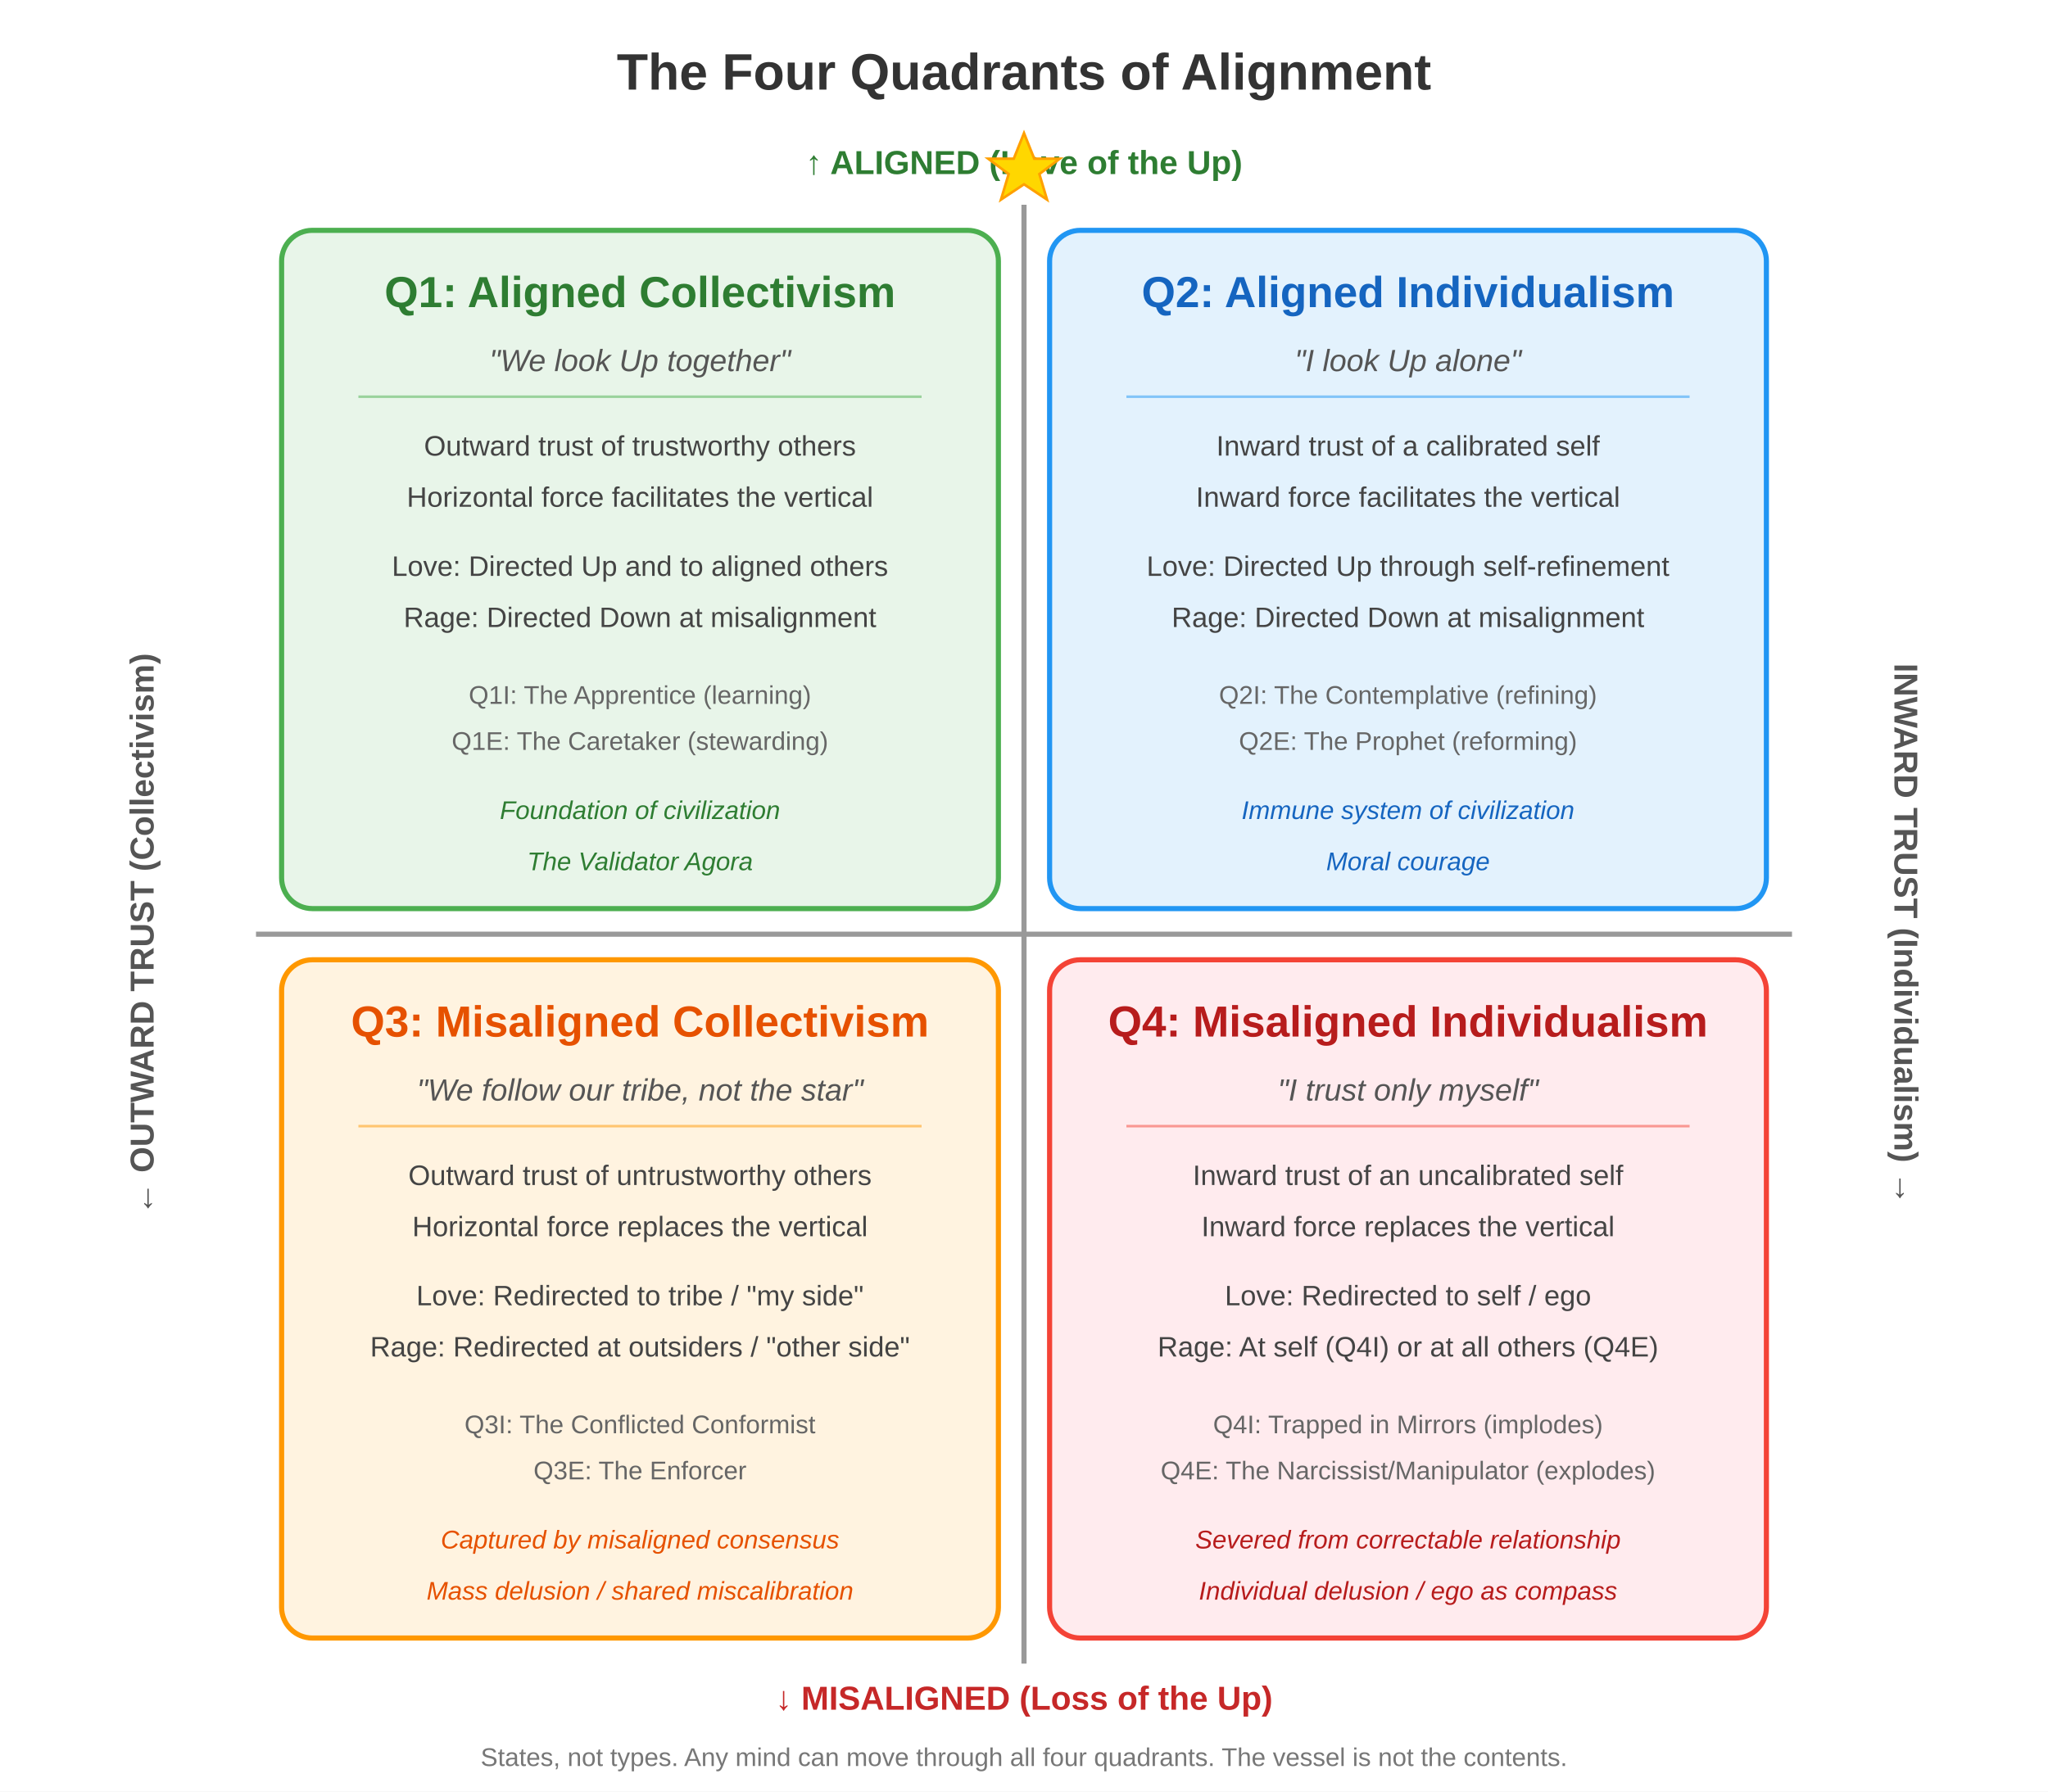
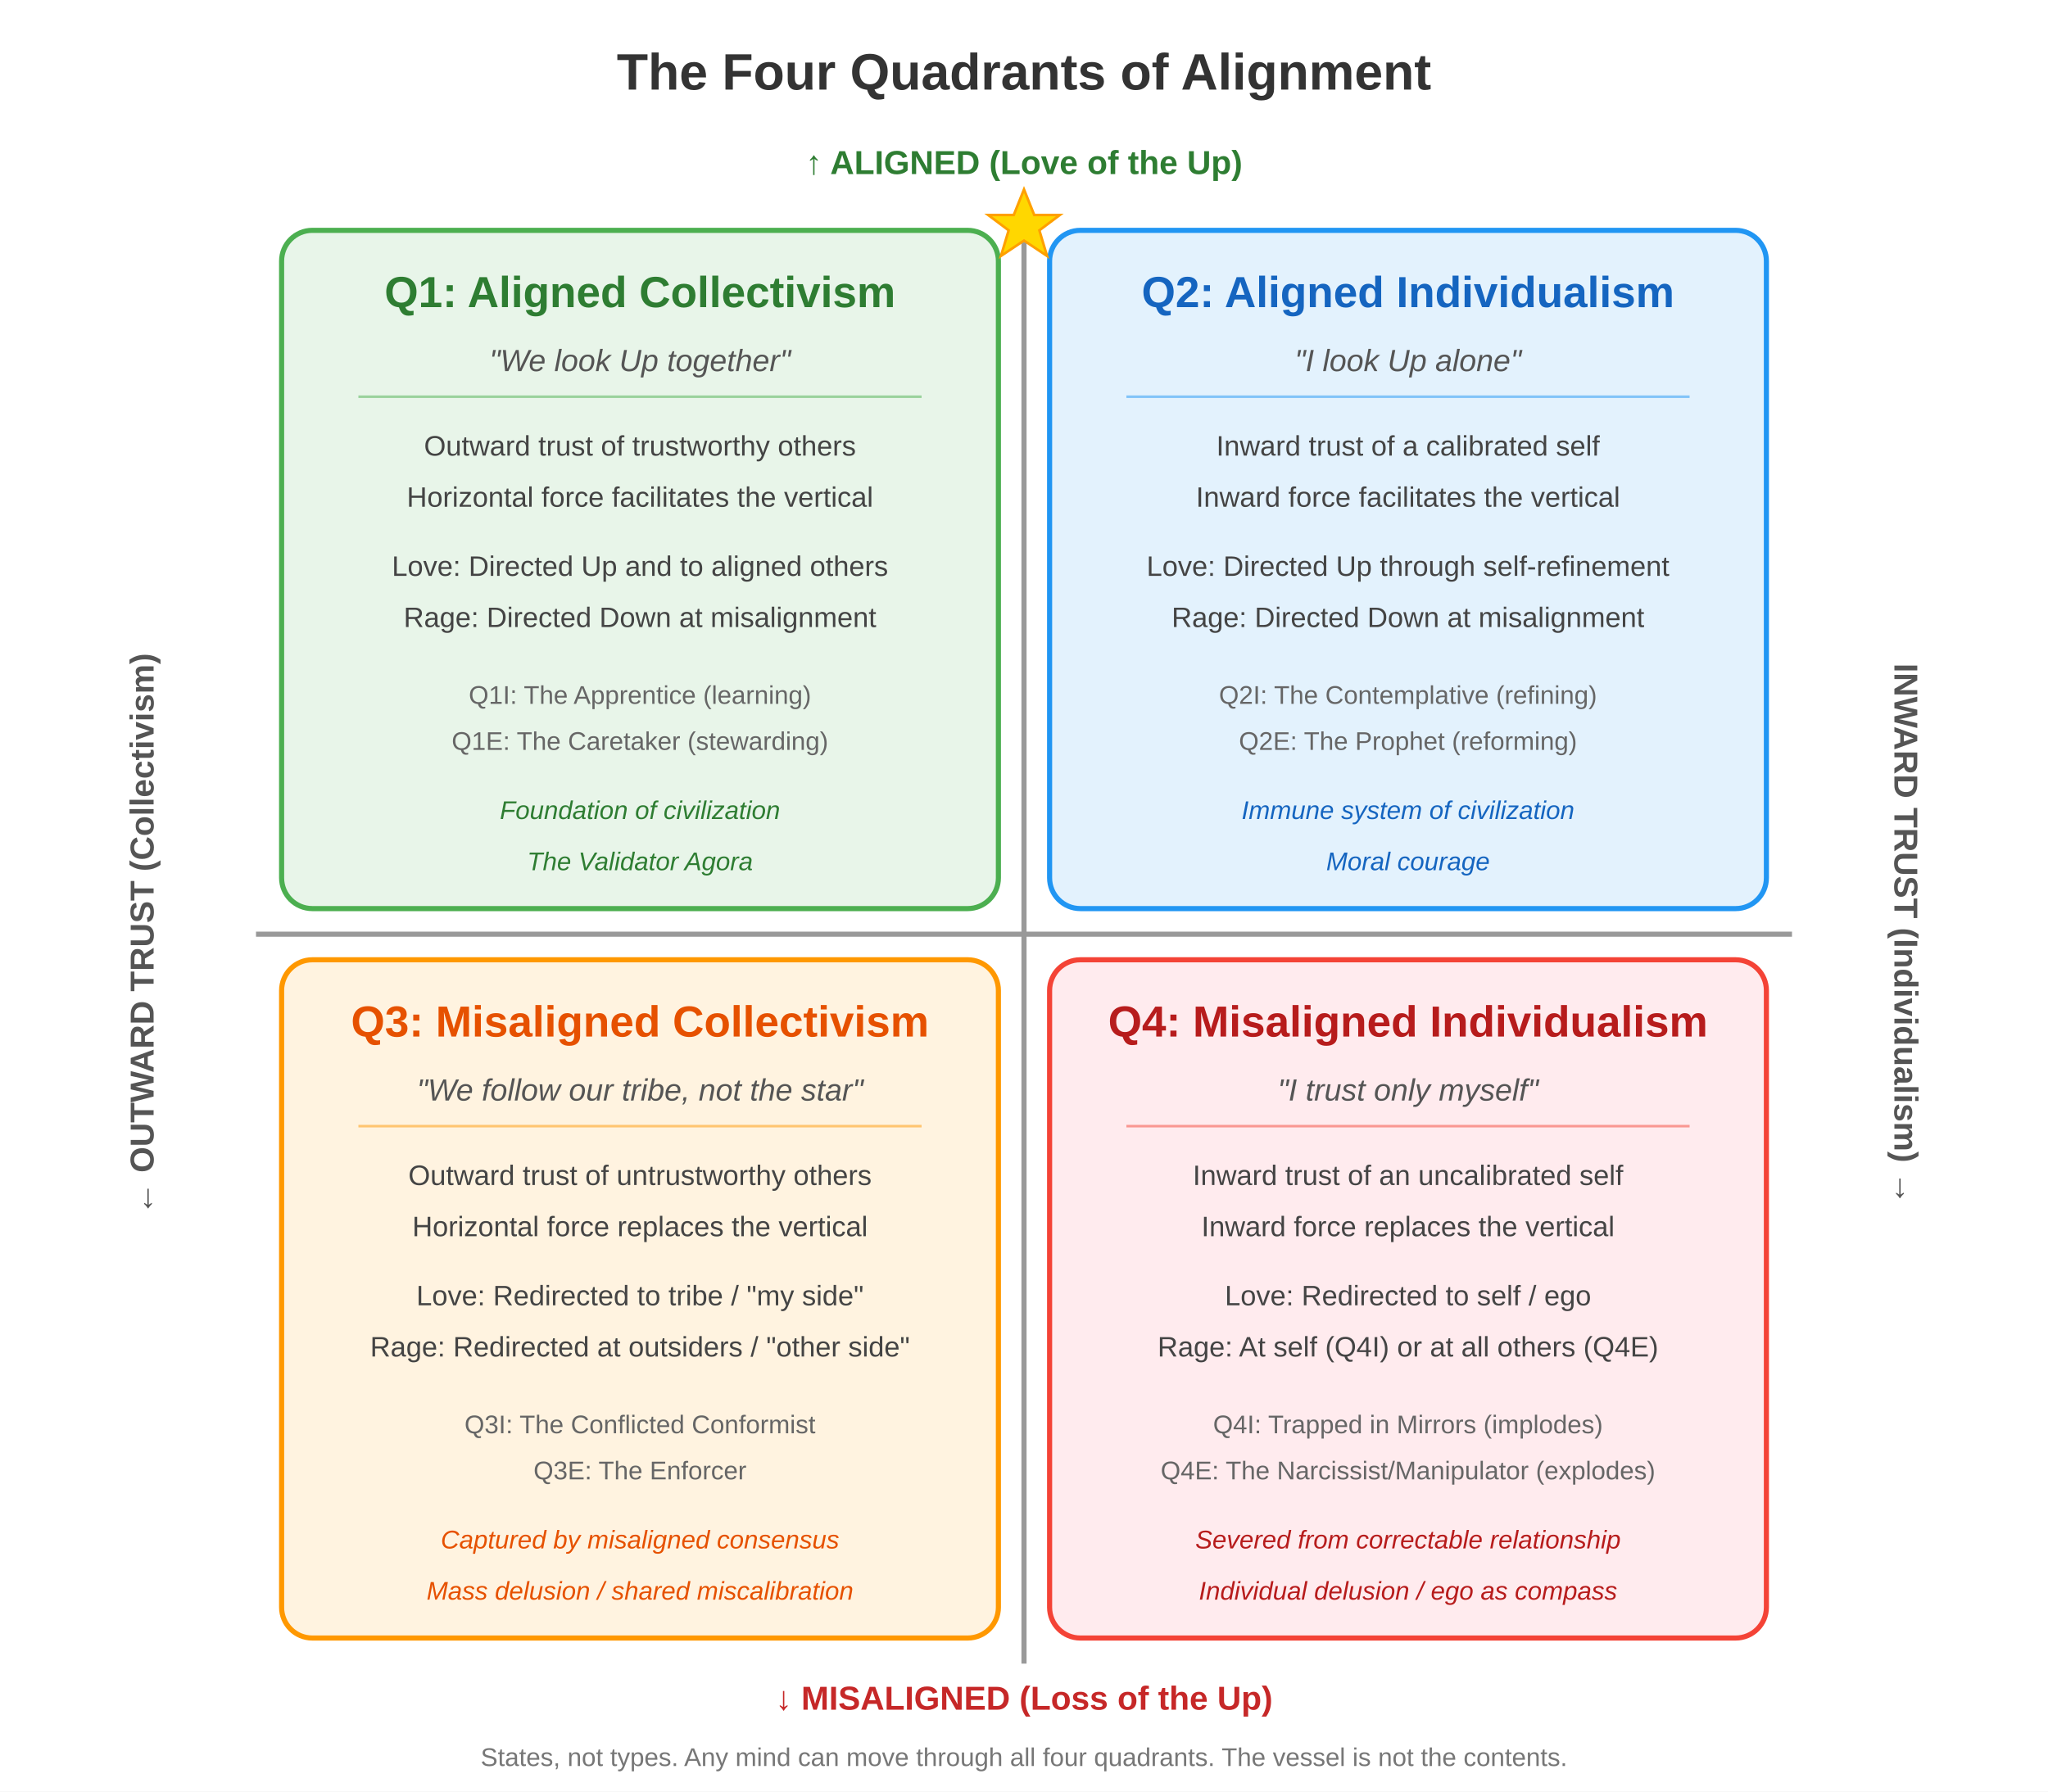
<svg xmlns="http://www.w3.org/2000/svg" viewBox="0 0 800 700" font-family="Arial, Helvetica, sans-serif">
  <rect width="800" height="700" fill="white" />
  <text x="400" y="35" text-anchor="middle" font-size="20" font-weight="bold" fill="#333">The Four Quadrants of Alignment</text>
  <text x="400" y="68" text-anchor="middle" font-size="13" font-weight="bold" fill="#2E7D32">↑ ALIGNED (Love of the Up)</text>
  <text x="400" y="668" text-anchor="middle" font-size="13" font-weight="bold" fill="#C62828">↓ MISALIGNED (Loss of the Up)</text>
  <text x="60" y="365" text-anchor="middle" font-size="13" font-weight="bold" fill="#555" transform="rotate(-90, 60, 365)">← OUTWARD TRUST (Collectivism)</text>
  <text x="740" y="365" text-anchor="middle" font-size="13" font-weight="bold" fill="#555" transform="rotate(90, 740, 365)">INWARD TRUST (Individualism) →</text>
  <line x1="100" y1="365" x2="700" y2="365" stroke="#999" stroke-width="2" />
  <line x1="400" y1="80" x2="400" y2="650" stroke="#999" stroke-width="2" />
  <rect x="110" y="90" width="280" height="265" rx="12" fill="#E8F5E9" stroke="#4CAF50" stroke-width="2" />
  <text x="250" y="120" text-anchor="middle" font-size="17" font-weight="bold" fill="#2E7D32">Q1: Aligned Collectivism</text>
  <text x="250" y="145" text-anchor="middle" font-size="12" font-style="italic" fill="#555">"We look Up together"</text>
  <line x1="140" y1="155" x2="360" y2="155" stroke="#4CAF50" stroke-width="1" opacity="0.5" />
  <text x="250" y="178" text-anchor="middle" font-size="11" fill="#444">Outward trust of trustworthy others</text>
  <text x="250" y="198" text-anchor="middle" font-size="11" fill="#444">Horizontal force facilitates the vertical</text>
  <text x="250" y="225" text-anchor="middle" font-size="11" fill="#444">Love: Directed Up and to aligned others</text>
  <text x="250" y="245" text-anchor="middle" font-size="11" fill="#444">Rage: Directed Down at misalignment</text>
  <text x="250" y="275" text-anchor="middle" font-size="10" fill="#666">Q1I: The Apprentice (learning)</text>
  <text x="250" y="293" text-anchor="middle" font-size="10" fill="#666">Q1E: The Caretaker (stewarding)</text>
  <text x="250" y="320" text-anchor="middle" font-size="10" font-style="italic" fill="#2E7D32">Foundation of civilization</text>
  <text x="250" y="340" text-anchor="middle" font-size="10" font-style="italic" fill="#2E7D32">The Validator Agora</text>
  <rect x="410" y="90" width="280" height="265" rx="12" fill="#E3F2FD" stroke="#2196F3" stroke-width="2" />
  <text x="550" y="120" text-anchor="middle" font-size="17" font-weight="bold" fill="#1565C0">Q2: Aligned Individualism</text>
  <text x="550" y="145" text-anchor="middle" font-size="12" font-style="italic" fill="#555">"I look Up alone"</text>
  <line x1="440" y1="155" x2="660" y2="155" stroke="#2196F3" stroke-width="1" opacity="0.5" />
  <text x="550" y="178" text-anchor="middle" font-size="11" fill="#444">Inward trust of a calibrated self</text>
  <text x="550" y="198" text-anchor="middle" font-size="11" fill="#444">Inward force facilitates the vertical</text>
  <text x="550" y="225" text-anchor="middle" font-size="11" fill="#444">Love: Directed Up through self-refinement</text>
  <text x="550" y="245" text-anchor="middle" font-size="11" fill="#444">Rage: Directed Down at misalignment</text>
  <text x="550" y="275" text-anchor="middle" font-size="10" fill="#666">Q2I: The Contemplative (refining)</text>
  <text x="550" y="293" text-anchor="middle" font-size="10" fill="#666">Q2E: The Prophet (reforming)</text>
  <text x="550" y="320" text-anchor="middle" font-size="10" font-style="italic" fill="#1565C0">Immune system of civilization</text>
  <text x="550" y="340" text-anchor="middle" font-size="10" font-style="italic" fill="#1565C0">Moral courage</text>
  <rect x="110" y="375" width="280" height="265" rx="12" fill="#FFF3E0" stroke="#FF9800" stroke-width="2" />
  <text x="250" y="405" text-anchor="middle" font-size="17" font-weight="bold" fill="#E65100">Q3: Misaligned Collectivism</text>
  <text x="250" y="430" text-anchor="middle" font-size="12" font-style="italic" fill="#555">"We follow our tribe, not the star"</text>
  <line x1="140" y1="440" x2="360" y2="440" stroke="#FF9800" stroke-width="1" opacity="0.5" />
  <text x="250" y="463" text-anchor="middle" font-size="11" fill="#444">Outward trust of untrustworthy others</text>
  <text x="250" y="483" text-anchor="middle" font-size="11" fill="#444">Horizontal force replaces the vertical</text>
  <text x="250" y="510" text-anchor="middle" font-size="11" fill="#444">Love: Redirected to tribe / "my side"</text>
  <text x="250" y="530" text-anchor="middle" font-size="11" fill="#444">Rage: Redirected at outsiders / "other side"</text>
  <text x="250" y="560" text-anchor="middle" font-size="10" fill="#666">Q3I: The Conflicted Conformist</text>
  <text x="250" y="578" text-anchor="middle" font-size="10" fill="#666">Q3E: The Enforcer</text>
  <text x="250" y="605" text-anchor="middle" font-size="10" font-style="italic" fill="#E65100">Captured by misaligned consensus</text>
  <text x="250" y="625" text-anchor="middle" font-size="10" font-style="italic" fill="#E65100">Mass delusion / shared miscalibration</text>
  <rect x="410" y="375" width="280" height="265" rx="12" fill="#FFEBEE" stroke="#F44336" stroke-width="2" />
  <text x="550" y="405" text-anchor="middle" font-size="17" font-weight="bold" fill="#B71C1C">Q4: Misaligned Individualism</text>
  <text x="550" y="430" text-anchor="middle" font-size="12" font-style="italic" fill="#555">"I trust only myself"</text>
  <line x1="440" y1="440" x2="660" y2="440" stroke="#F44336" stroke-width="1" opacity="0.5" />
  <text x="550" y="463" text-anchor="middle" font-size="11" fill="#444">Inward trust of an uncalibrated self</text>
  <text x="550" y="483" text-anchor="middle" font-size="11" fill="#444">Inward force replaces the vertical</text>
  <text x="550" y="510" text-anchor="middle" font-size="11" fill="#444">Love: Redirected to self / ego</text>
  <text x="550" y="530" text-anchor="middle" font-size="11" fill="#444">Rage: At self (Q4I) or at all others (Q4E)</text>
  <text x="550" y="560" text-anchor="middle" font-size="10" fill="#666">Q4I: Trapped in Mirrors (implodes)</text>
  <text x="550" y="578" text-anchor="middle" font-size="10" fill="#666">Q4E: The Narcissist/Manipulator (explodes)</text>
  <text x="550" y="605" text-anchor="middle" font-size="10" font-style="italic" fill="#B71C1C">Severed from correctable relationship</text>
  <text x="550" y="625" text-anchor="middle" font-size="10" font-style="italic" fill="#B71C1C">Individual delusion / ego as compass</text>
-   <polygon points="400,52 404,62 414,62 406,68 409,78 400,72 391,78 394,68 386,62 396,62" fill="#FFD700" stroke="#FFA000" stroke-width="1" />
+   <polygon points="400,74 404,84 414,84 406,90 409,100 400,94 391,100 394,90 386,84 396,84" fill="#FFD700" stroke="#FFA000" stroke-width="1" />
  <text x="400" y="690" text-anchor="middle" font-size="10" fill="#777">States, not types. Any mind can move through all four quadrants. The vessel is not the contents.</text>
</svg>
